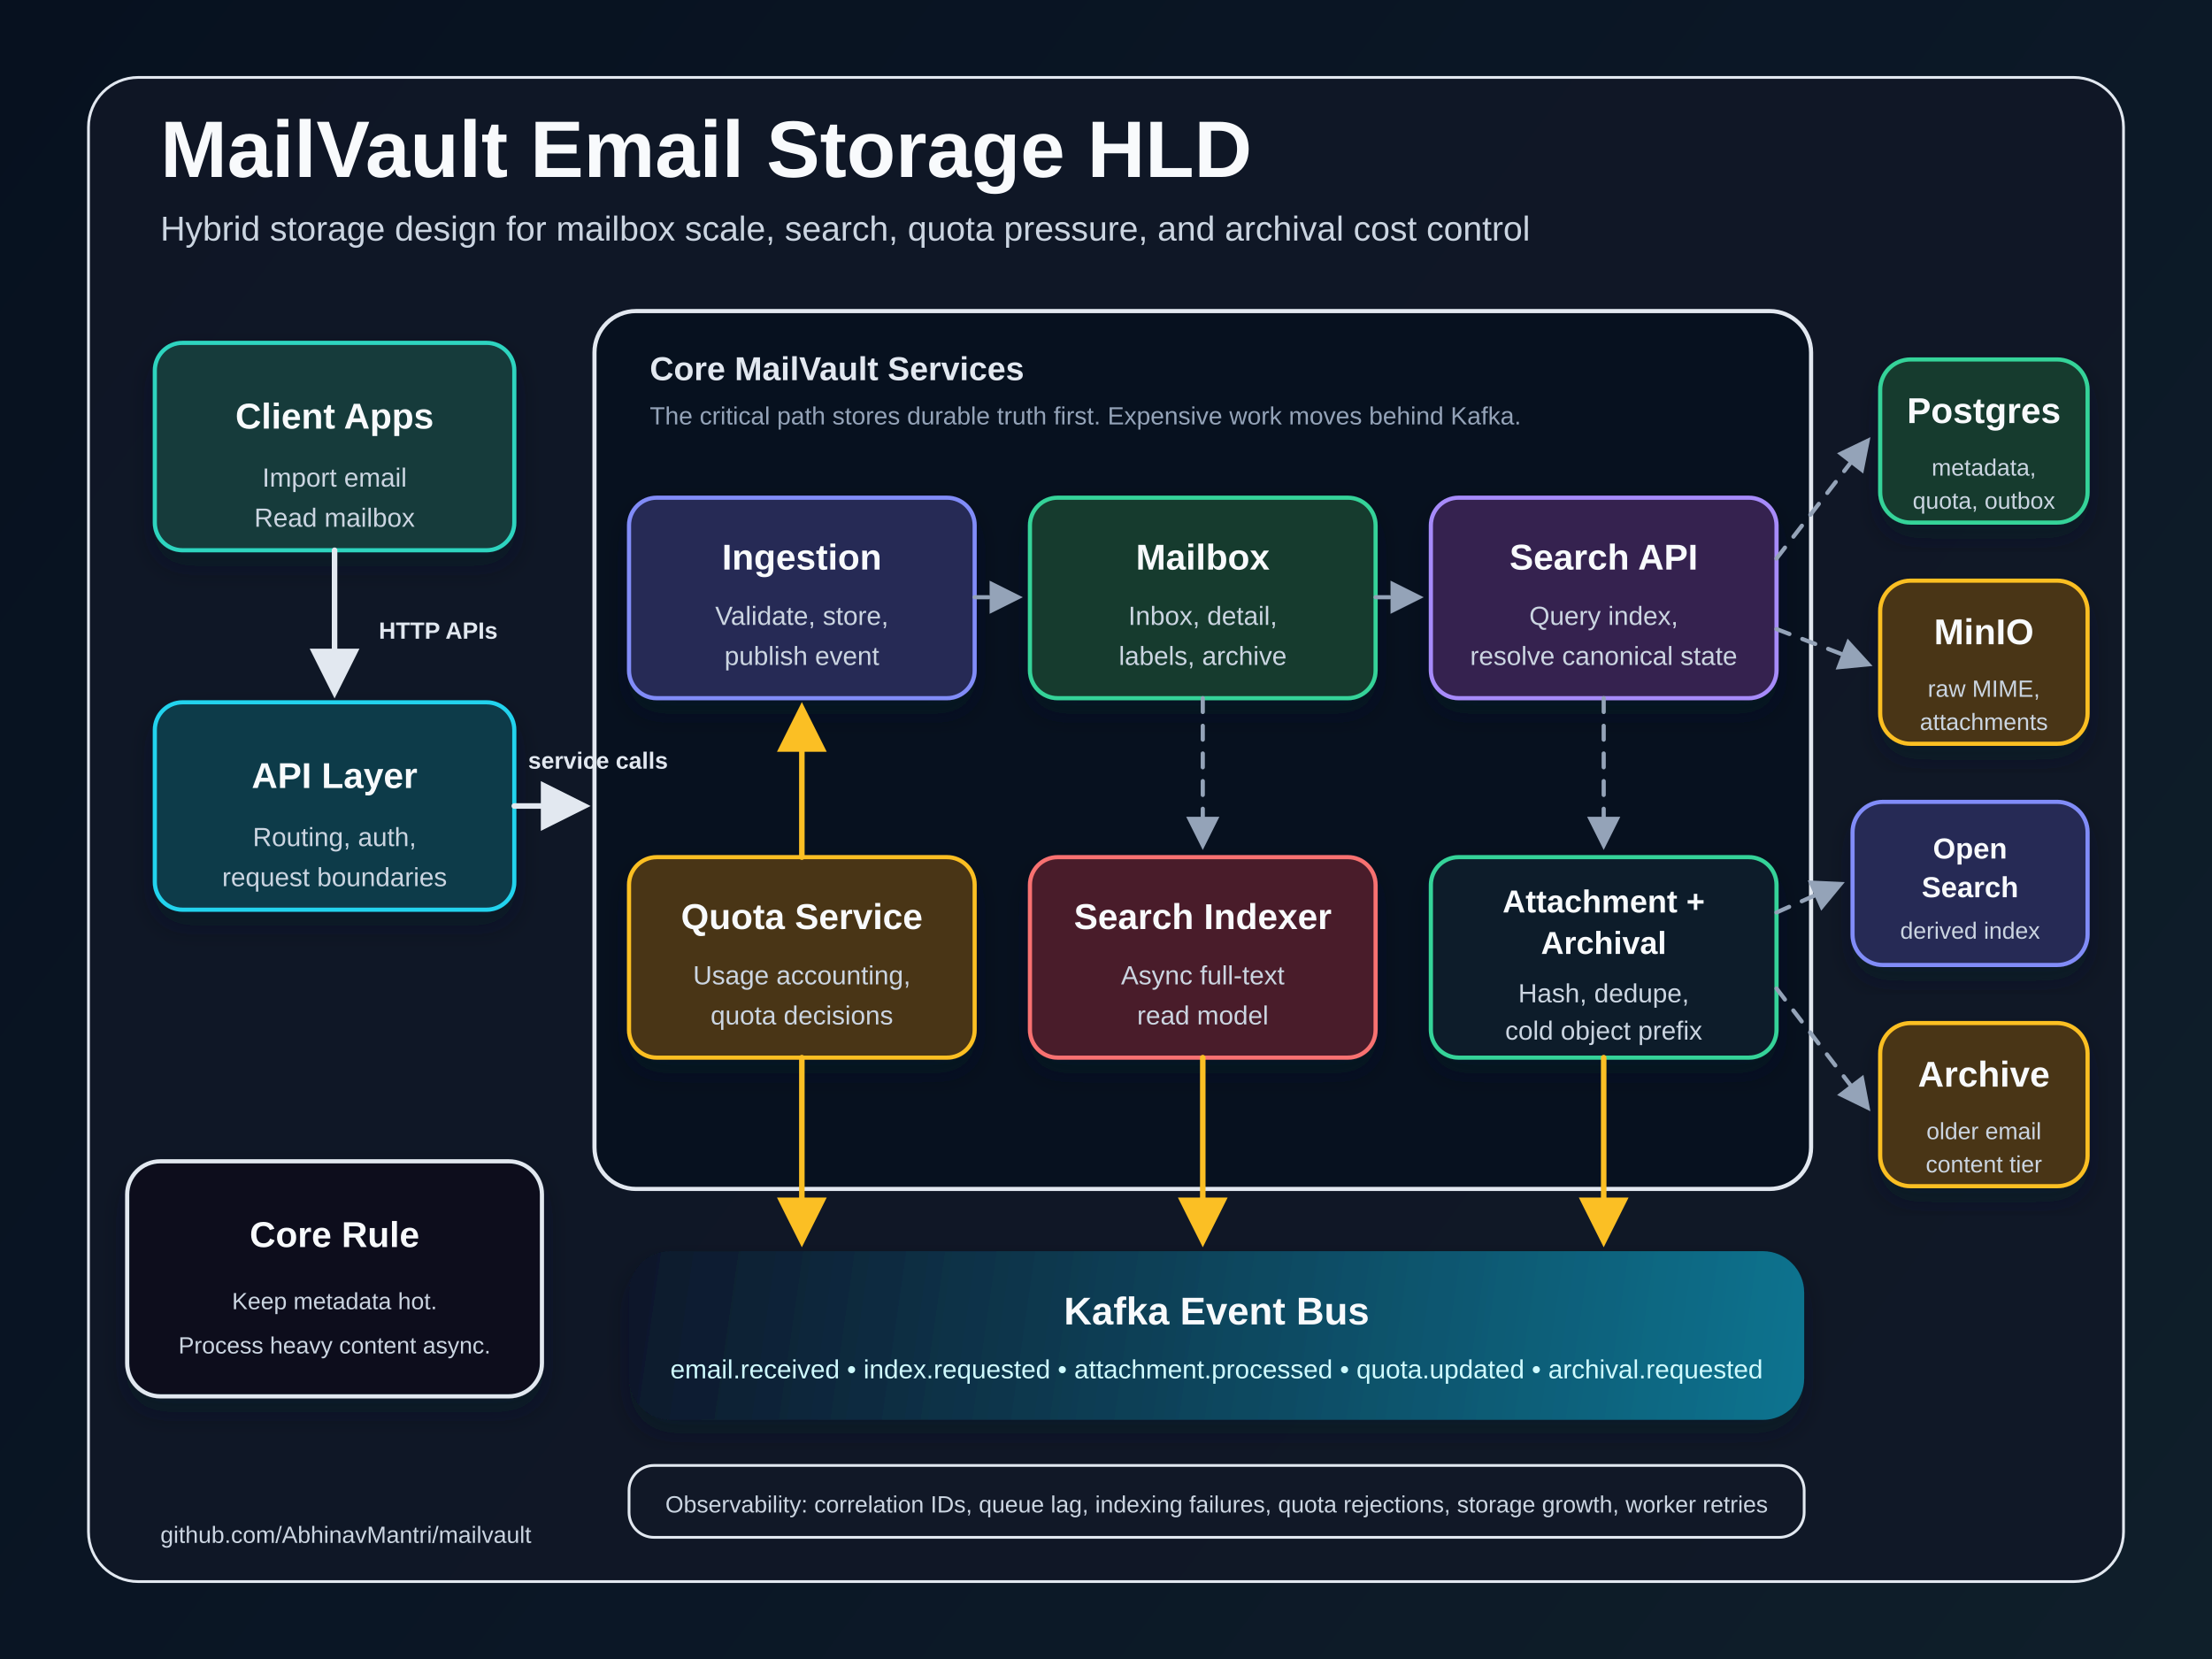
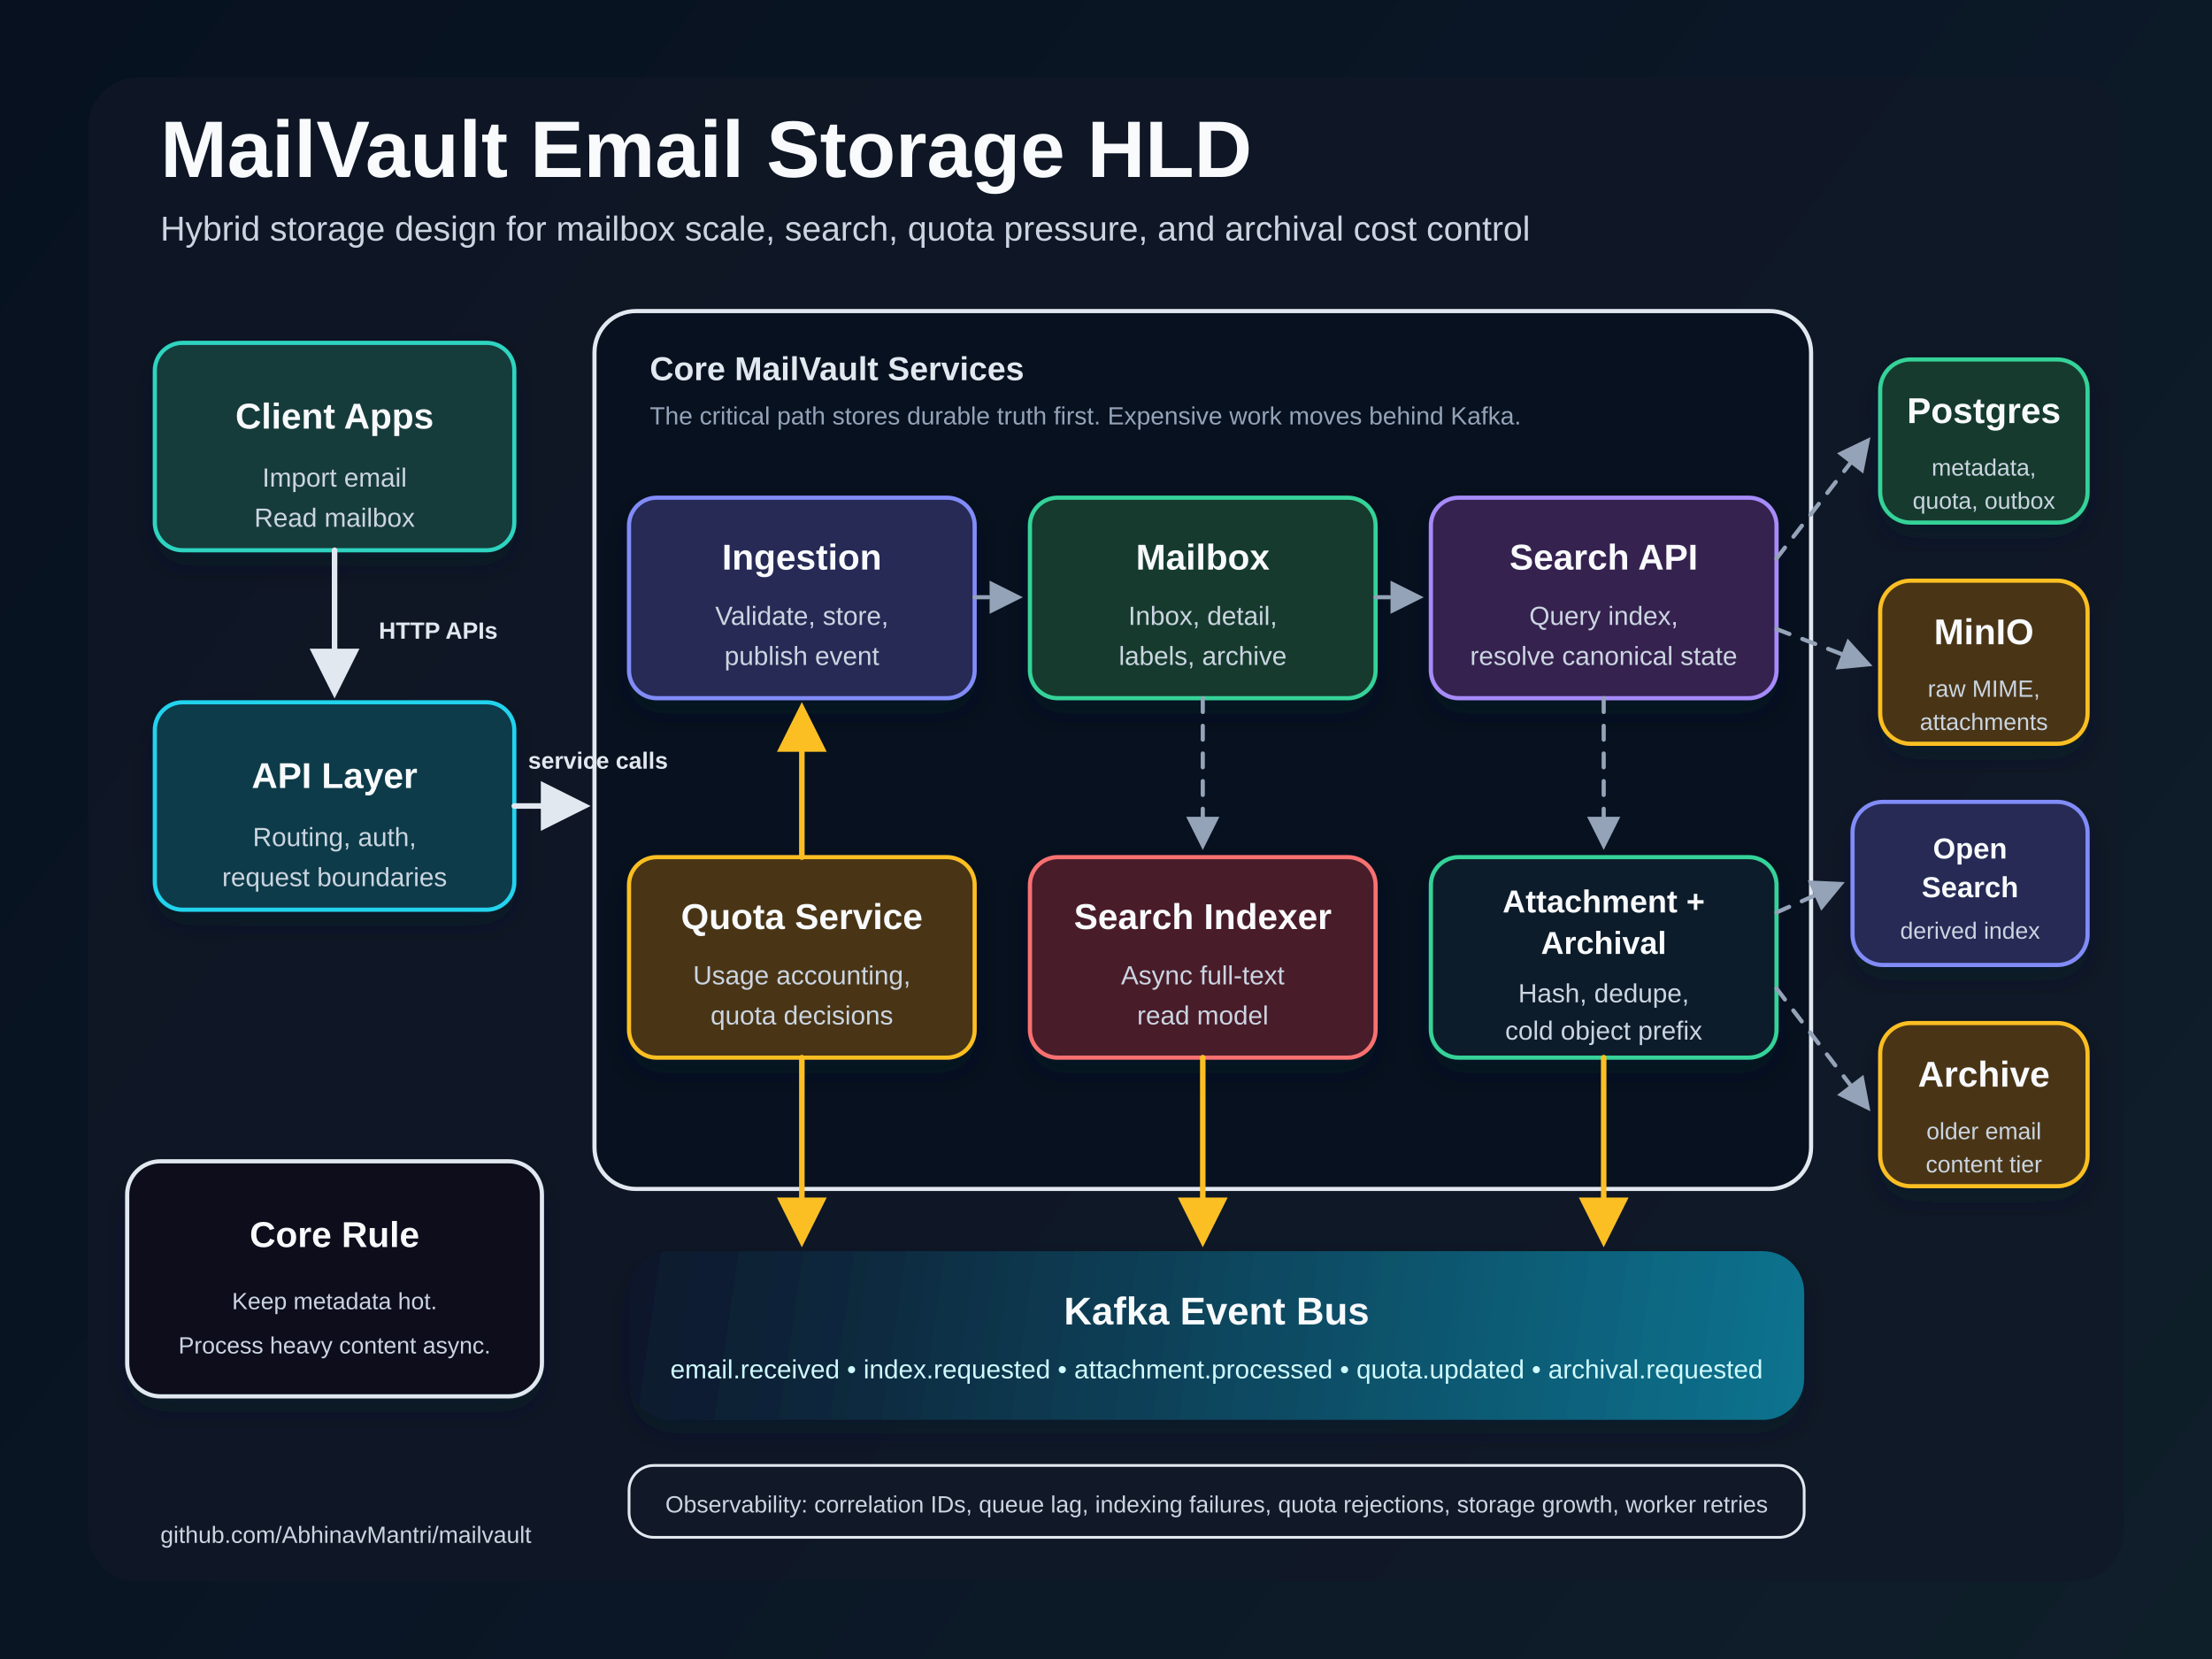
<svg xmlns="http://www.w3.org/2000/svg" width="1600" height="1200" viewBox="0 0 1600 1200" fill="none" role="img" aria-labelledby="title desc">
  <defs>
    <style>
      .title { font: 700 58px Arial, Helvetica, sans-serif; fill: #F8FAFC; }
      .subtitle { font: 400 25px Arial, Helvetica, sans-serif; fill: #CBD5E1; }
      .group-title { font: 700 24px Arial, Helvetica, sans-serif; fill: #E2E8F0; }
      .group-note { font: 400 18px Arial, Helvetica, sans-serif; fill: #94A3B8; }
      .box-title { font: 700 26px Arial, Helvetica, sans-serif; fill: #F8FAFC; }
      .box-title-small { font: 700 23px Arial, Helvetica, sans-serif; fill: #F8FAFC; }
      .box-title-xs { font: 700 21px Arial, Helvetica, sans-serif; fill: #F8FAFC; }
      .box-body { font: 400 19px Arial, Helvetica, sans-serif; fill: #CBD5E1; }
      .callout-body { font: 400 17px Arial, Helvetica, sans-serif; fill: #CBD5E1; }
      .small { font: 400 17px Arial, Helvetica, sans-serif; fill: #CBD5E1; }
      .label { font: 700 17px Arial, Helvetica, sans-serif; fill: #E2E8F0; }
      .white-title { font: 700 28px Arial, Helvetica, sans-serif; fill: #F8FAFC; }
      .white-small { font: 400 19px Arial, Helvetica, sans-serif; fill: #CFFAFE; }
      .arrow { stroke: #E2E8F0; stroke-width: 4; stroke-linecap: round; stroke-linejoin: round; }
      .soft-arrow { stroke: #94A3B8; stroke-width: 3; stroke-linecap: round; stroke-linejoin: round; stroke-dasharray: 10 10; }
      .event-arrow { stroke: #FBBF24; stroke-width: 4; stroke-linecap: round; stroke-linejoin: round; }
      .box { stroke-width: 3; rx: 20; }
    </style>
    <marker id="arrow" viewBox="0 0 10 10" refX="8" refY="5" markerWidth="9" markerHeight="9" orient="auto">
      <path d="M0 0 L10 5 L0 10 z" fill="#E2E8F0" />
    </marker>
    <marker id="softArrow" viewBox="0 0 10 10" refX="8" refY="5" markerWidth="8" markerHeight="8" orient="auto">
      <path d="M0 0 L10 5 L0 10 z" fill="#94A3B8" />
    </marker>
    <marker id="eventArrow" viewBox="0 0 10 10" refX="8" refY="5" markerWidth="9" markerHeight="9" orient="auto">
      <path d="M0 0 L10 5 L0 10 z" fill="#FBBF24" />
    </marker>
    <linearGradient id="pageBg" x1="0" y1="0" x2="1600" y2="1200" gradientUnits="userSpaceOnUse">
      <stop stop-color="#07111F" />
      <stop offset="0.54" stop-color="#0B1726" />
      <stop offset="1" stop-color="#0F1F2A" />
    </linearGradient>
    <linearGradient id="kafkaBg" x1="455" y1="905" x2="1305" y2="1028" gradientUnits="userSpaceOnUse">
      <stop stop-color="#0f172a" />
      <stop offset="1" stop-color="#0E7490" />
    </linearGradient>
    <filter id="shadow" x="-10%" y="-12%" width="120%" height="130%">
      <feDropShadow dx="0" dy="10" stdDeviation="10" flood-color="#0f172a" flood-opacity="0.35" />
    </filter>
  </defs>
  <rect width="1600" height="1200" fill="url(#pageBg)" />
-   <rect x="64" y="56" width="1472" height="1088" rx="36" fill="#111827" fill-opacity="0.86" stroke="#E2E8F0" stroke-width="2" />
+   <rect x="64" y="56" width="1472" height="1088" rx="36" fill="#111827" fill-opacity="0.72" />
  <text x="116" y="128" class="title">MailVault Email Storage HLD</text>
  <text x="116" y="174" class="subtitle">Hybrid storage design for mailbox scale, search, quota pressure, and archival cost control</text>
  <rect x="112" y="248" width="260" height="150" class="box" fill="#123B3A" stroke="#2DD4BF" filter="url(#shadow)" />
  <text x="242" y="310" text-anchor="middle" class="box-title">Client Apps</text>
  <text x="242" y="352" text-anchor="middle" class="box-body">Import email</text>
  <text x="242" y="381" text-anchor="middle" class="box-body">Read mailbox</text>
  <path class="arrow" d="M242 398 L242 498" marker-end="url(#arrow)" />
  <text x="274" y="462" class="label">HTTP APIs</text>
  <rect x="112" y="508" width="260" height="150" class="box" fill="#0E3A4A" stroke="#22D3EE" filter="url(#shadow)" />
  <text x="242" y="570" text-anchor="middle" class="box-title">API Layer</text>
  <text x="242" y="612" text-anchor="middle" class="box-body">Routing, auth,</text>
  <text x="242" y="641" text-anchor="middle" class="box-body">request boundaries</text>
  <rect x="430" y="225" width="880" height="635" rx="30" fill="#07111F" stroke="#E2E8F0" stroke-width="3" />
  <text x="470" y="275" class="group-title">Core MailVault Services</text>
  <text x="470" y="307" class="group-note">The critical path stores durable truth first. Expensive work moves behind Kafka.</text>
  <path class="arrow" d="M372 583 L420 583" marker-end="url(#arrow)" />
  <text x="382" y="556" class="label">service calls</text>
  <rect x="455" y="360" width="250" height="145" class="box" fill="#252A55" stroke="#818CF8" filter="url(#shadow)" />
  <text x="580" y="412" text-anchor="middle" class="box-title">Ingestion</text>
  <text x="580" y="452" text-anchor="middle" class="box-body">Validate, store,</text>
  <text x="580" y="481" text-anchor="middle" class="box-body">publish event</text>
  <rect x="745" y="360" width="250" height="145" class="box" fill="#173B2D" stroke="#34D399" filter="url(#shadow)" />
  <text x="870" y="412" text-anchor="middle" class="box-title">Mailbox</text>
  <text x="870" y="452" text-anchor="middle" class="box-body">Inbox, detail,</text>
  <text x="870" y="481" text-anchor="middle" class="box-body">labels, archive</text>
  <rect x="1035" y="360" width="250" height="145" class="box" fill="#34224F" stroke="#A78BFA" filter="url(#shadow)" />
  <text x="1160" y="412" text-anchor="middle" class="box-title">Search API</text>
  <text x="1160" y="452" text-anchor="middle" class="box-body">Query index,</text>
  <text x="1160" y="481" text-anchor="middle" class="box-body">resolve canonical state</text>
  <rect x="455" y="620" width="250" height="145" class="box" fill="#4A3415" stroke="#FBBF24" filter="url(#shadow)" />
  <text x="580" y="672" text-anchor="middle" class="box-title">Quota Service</text>
  <text x="580" y="712" text-anchor="middle" class="box-body">Usage accounting,</text>
  <text x="580" y="741" text-anchor="middle" class="box-body">quota decisions</text>
  <rect x="745" y="620" width="250" height="145" class="box" fill="#4A1F2A" stroke="#F87171" filter="url(#shadow)" />
  <text x="870" y="672" text-anchor="middle" class="box-title">Search Indexer</text>
  <text x="870" y="712" text-anchor="middle" class="box-body">Async full-text</text>
  <text x="870" y="741" text-anchor="middle" class="box-body">read model</text>
  <rect x="1035" y="620" width="250" height="145" class="box" fill="#0F1F2A" stroke="#34D399" filter="url(#shadow)" />
  <text x="1160" y="660" text-anchor="middle" class="box-title-small">Attachment +</text>
  <text x="1160" y="690" text-anchor="middle" class="box-title-small">Archival</text>
  <text x="1160" y="725" text-anchor="middle" class="box-body">Hash, dedupe,</text>
  <text x="1160" y="752" text-anchor="middle" class="box-body">cold object prefix</text>
  <rect x="1360" y="260" width="150" height="118" rx="22" fill="#173B2D" stroke="#34D399" stroke-width="3" filter="url(#shadow)" />
  <text x="1435" y="306" text-anchor="middle" class="box-title">Postgres</text>
  <text x="1435" y="344" text-anchor="middle" class="small">metadata,</text>
  <text x="1435" y="368" text-anchor="middle" class="small">quota, outbox</text>
  <rect x="1360" y="420" width="150" height="118" rx="22" fill="#4A3415" stroke="#FBBF24" stroke-width="3" filter="url(#shadow)" />
  <text x="1435" y="466" text-anchor="middle" class="box-title">MinIO</text>
  <text x="1435" y="504" text-anchor="middle" class="small">raw MIME,</text>
  <text x="1435" y="528" text-anchor="middle" class="small">attachments</text>
  <rect x="1340" y="580" width="170" height="118" rx="22" fill="#252A55" stroke="#818CF8" stroke-width="3" filter="url(#shadow)" />
  <text x="1425" y="621" text-anchor="middle" class="box-title-xs">Open</text>
  <text x="1425" y="649" text-anchor="middle" class="box-title-xs">Search</text>
  <text x="1425" y="679" text-anchor="middle" class="small">derived index</text>
  <rect x="1360" y="740" width="150" height="118" rx="22" fill="#4A3415" stroke="#FBBF24" stroke-width="3" filter="url(#shadow)" />
  <text x="1435" y="786" text-anchor="middle" class="box-title">Archive</text>
  <text x="1435" y="824" text-anchor="middle" class="small">older email</text>
  <text x="1435" y="848" text-anchor="middle" class="small">content tier</text>
  <path class="soft-arrow" d="M705 432 L735 432" marker-end="url(#softArrow)" />
  <path class="soft-arrow" d="M995 432 L1025 432" marker-end="url(#softArrow)" />
  <path class="soft-arrow" d="M870 505 L870 610" marker-end="url(#softArrow)" />
  <path class="soft-arrow" d="M1160 505 L1160 610" marker-end="url(#softArrow)" />
  <path class="soft-arrow" d="M1285 404 L1350 320" marker-end="url(#softArrow)" />
  <path class="soft-arrow" d="M1285 455 L1350 480" marker-end="url(#softArrow)" />
  <path class="soft-arrow" d="M1285 660 L1330 640" marker-end="url(#softArrow)" />
  <path class="soft-arrow" d="M1285 715 L1350 800" marker-end="url(#softArrow)" />
  <rect x="455" y="905" width="850" height="122" rx="30" fill="url(#kafkaBg)" filter="url(#shadow)" />
  <text x="880" y="958" text-anchor="middle" class="white-title">Kafka Event Bus</text>
  <text x="880" y="997" text-anchor="middle" class="white-small">email.received • index.requested • attachment.processed • quota.updated • archival.requested</text>
  <path class="event-arrow" d="M580 765 L580 895" marker-end="url(#eventArrow)" />
  <path class="event-arrow" d="M870 765 L870 895" marker-end="url(#eventArrow)" />
  <path class="event-arrow" d="M1160 765 L1160 895" marker-end="url(#eventArrow)" />
  <path class="event-arrow" d="M580 620 C580 575 580 550 580 515" marker-end="url(#eventArrow)" />
  <rect x="92" y="840" width="300" height="170" rx="24" fill="#07111F" stroke="#E2E8F0" stroke-width="3" filter="url(#shadow)" />
  <text x="242" y="902" text-anchor="middle" class="box-title">Core Rule</text>
  <text x="242" y="947" text-anchor="middle" class="callout-body">Keep metadata hot.</text>
  <text x="242" y="979" text-anchor="middle" class="callout-body">Process heavy content async.</text>
  <rect x="455" y="1060" width="850" height="52" rx="18" fill="#111827" stroke="#E2E8F0" stroke-width="2" />
  <text x="880" y="1094" text-anchor="middle" class="small">Observability: correlation IDs, queue lag, indexing failures, quota rejections, storage growth, worker retries</text>
  <text x="116" y="1116" class="small">github.com/AbhinavMantri/mailvault</text>
</svg>
